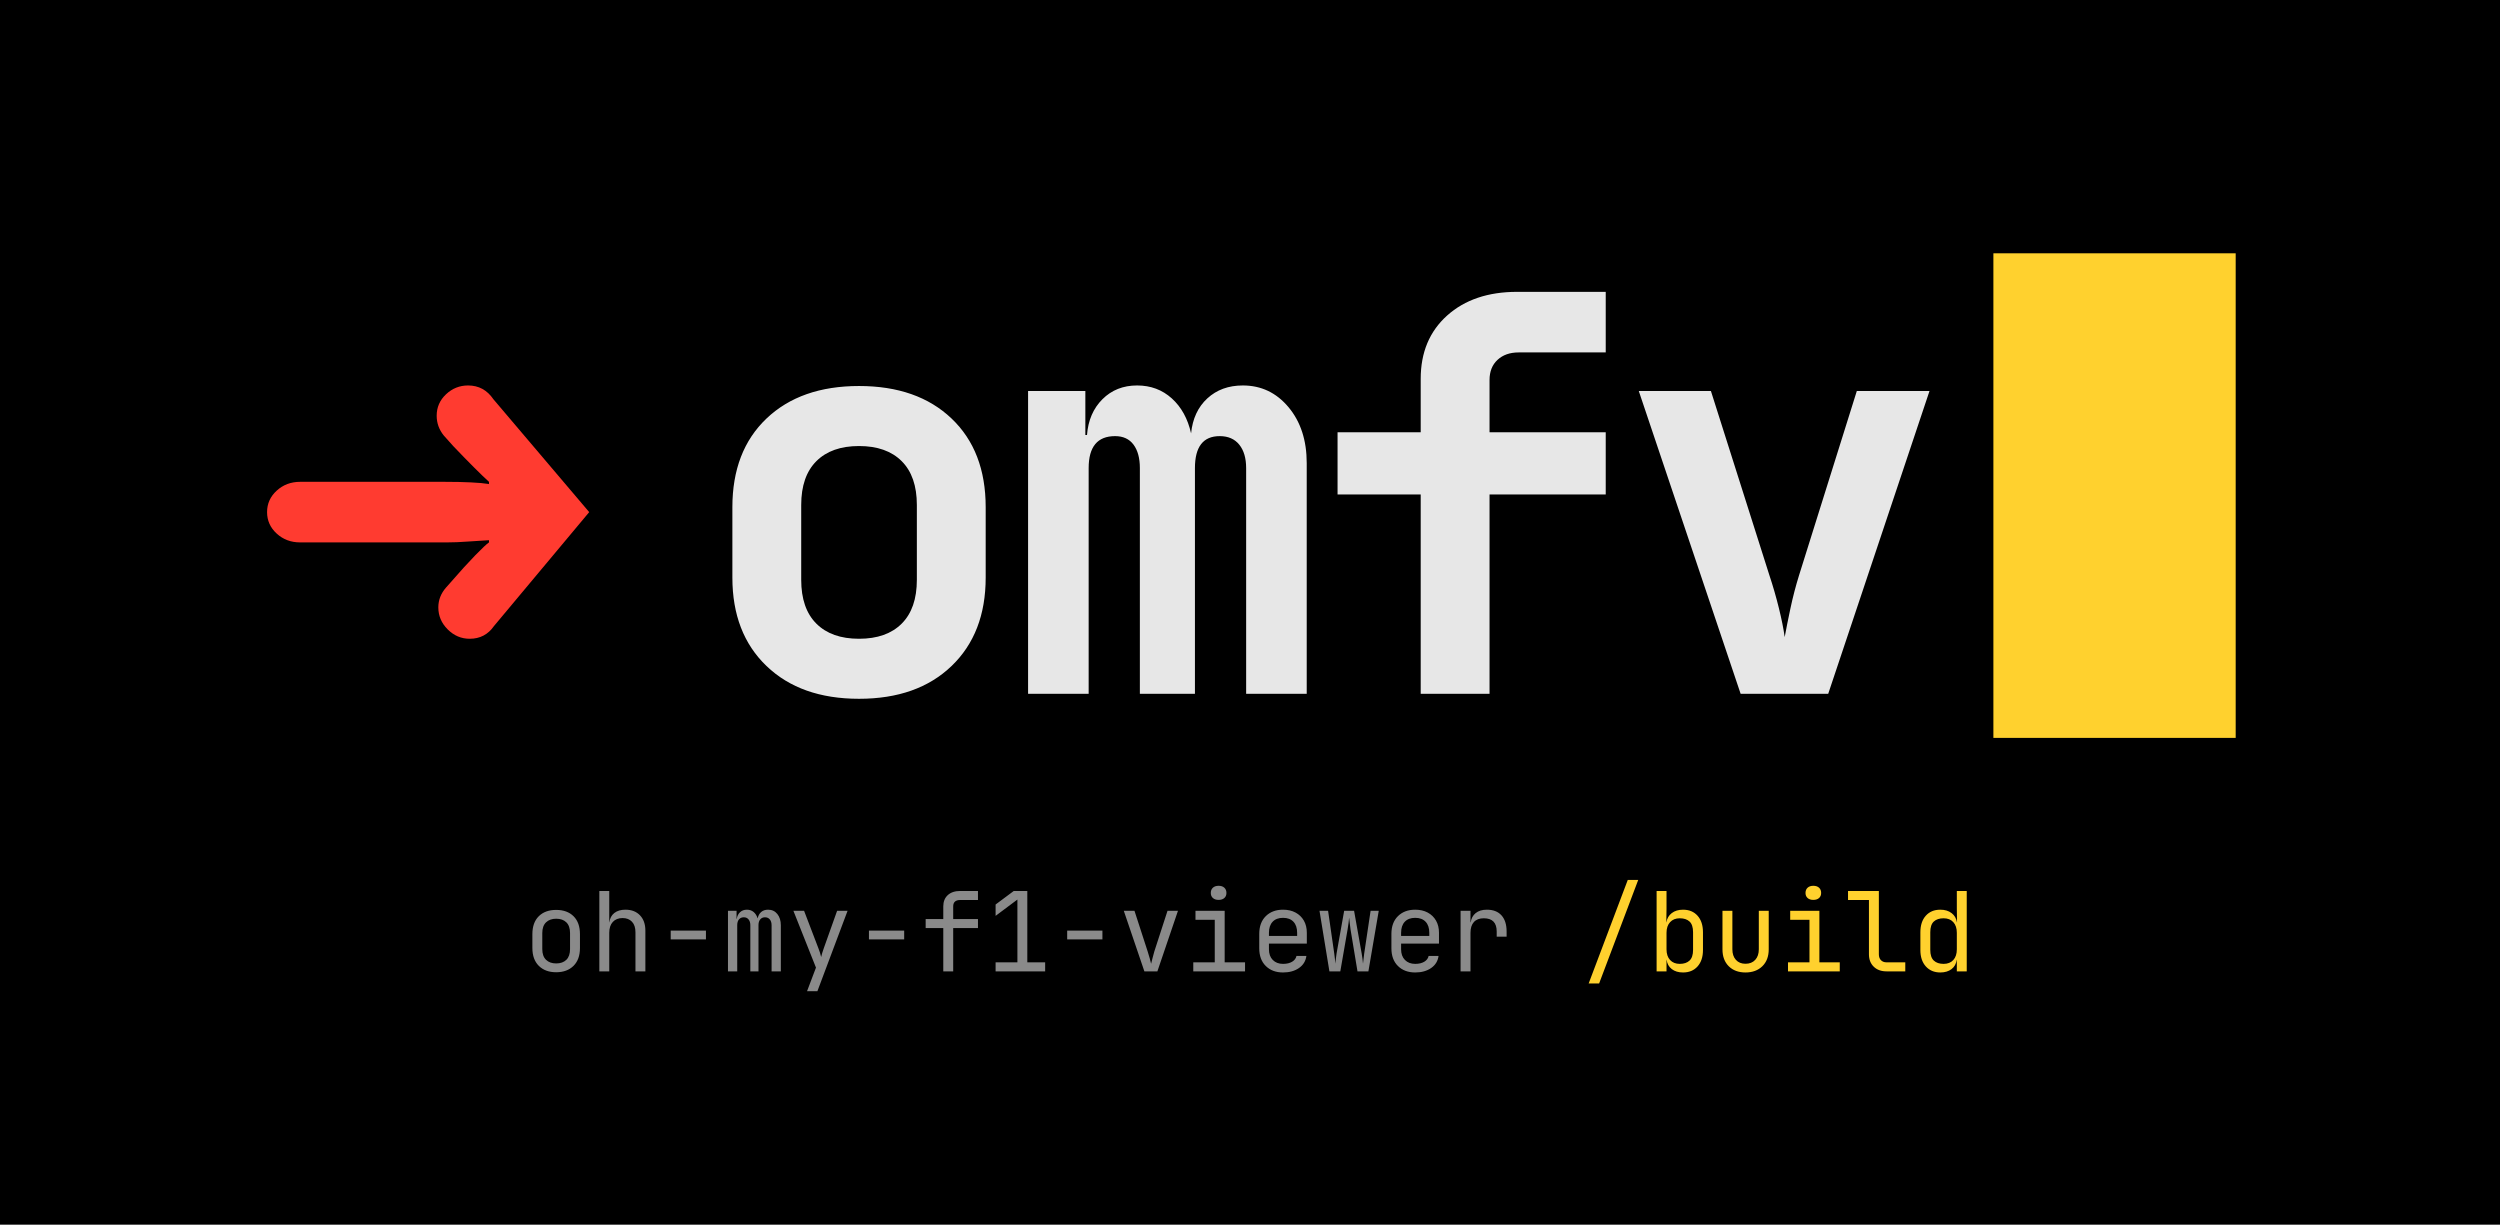
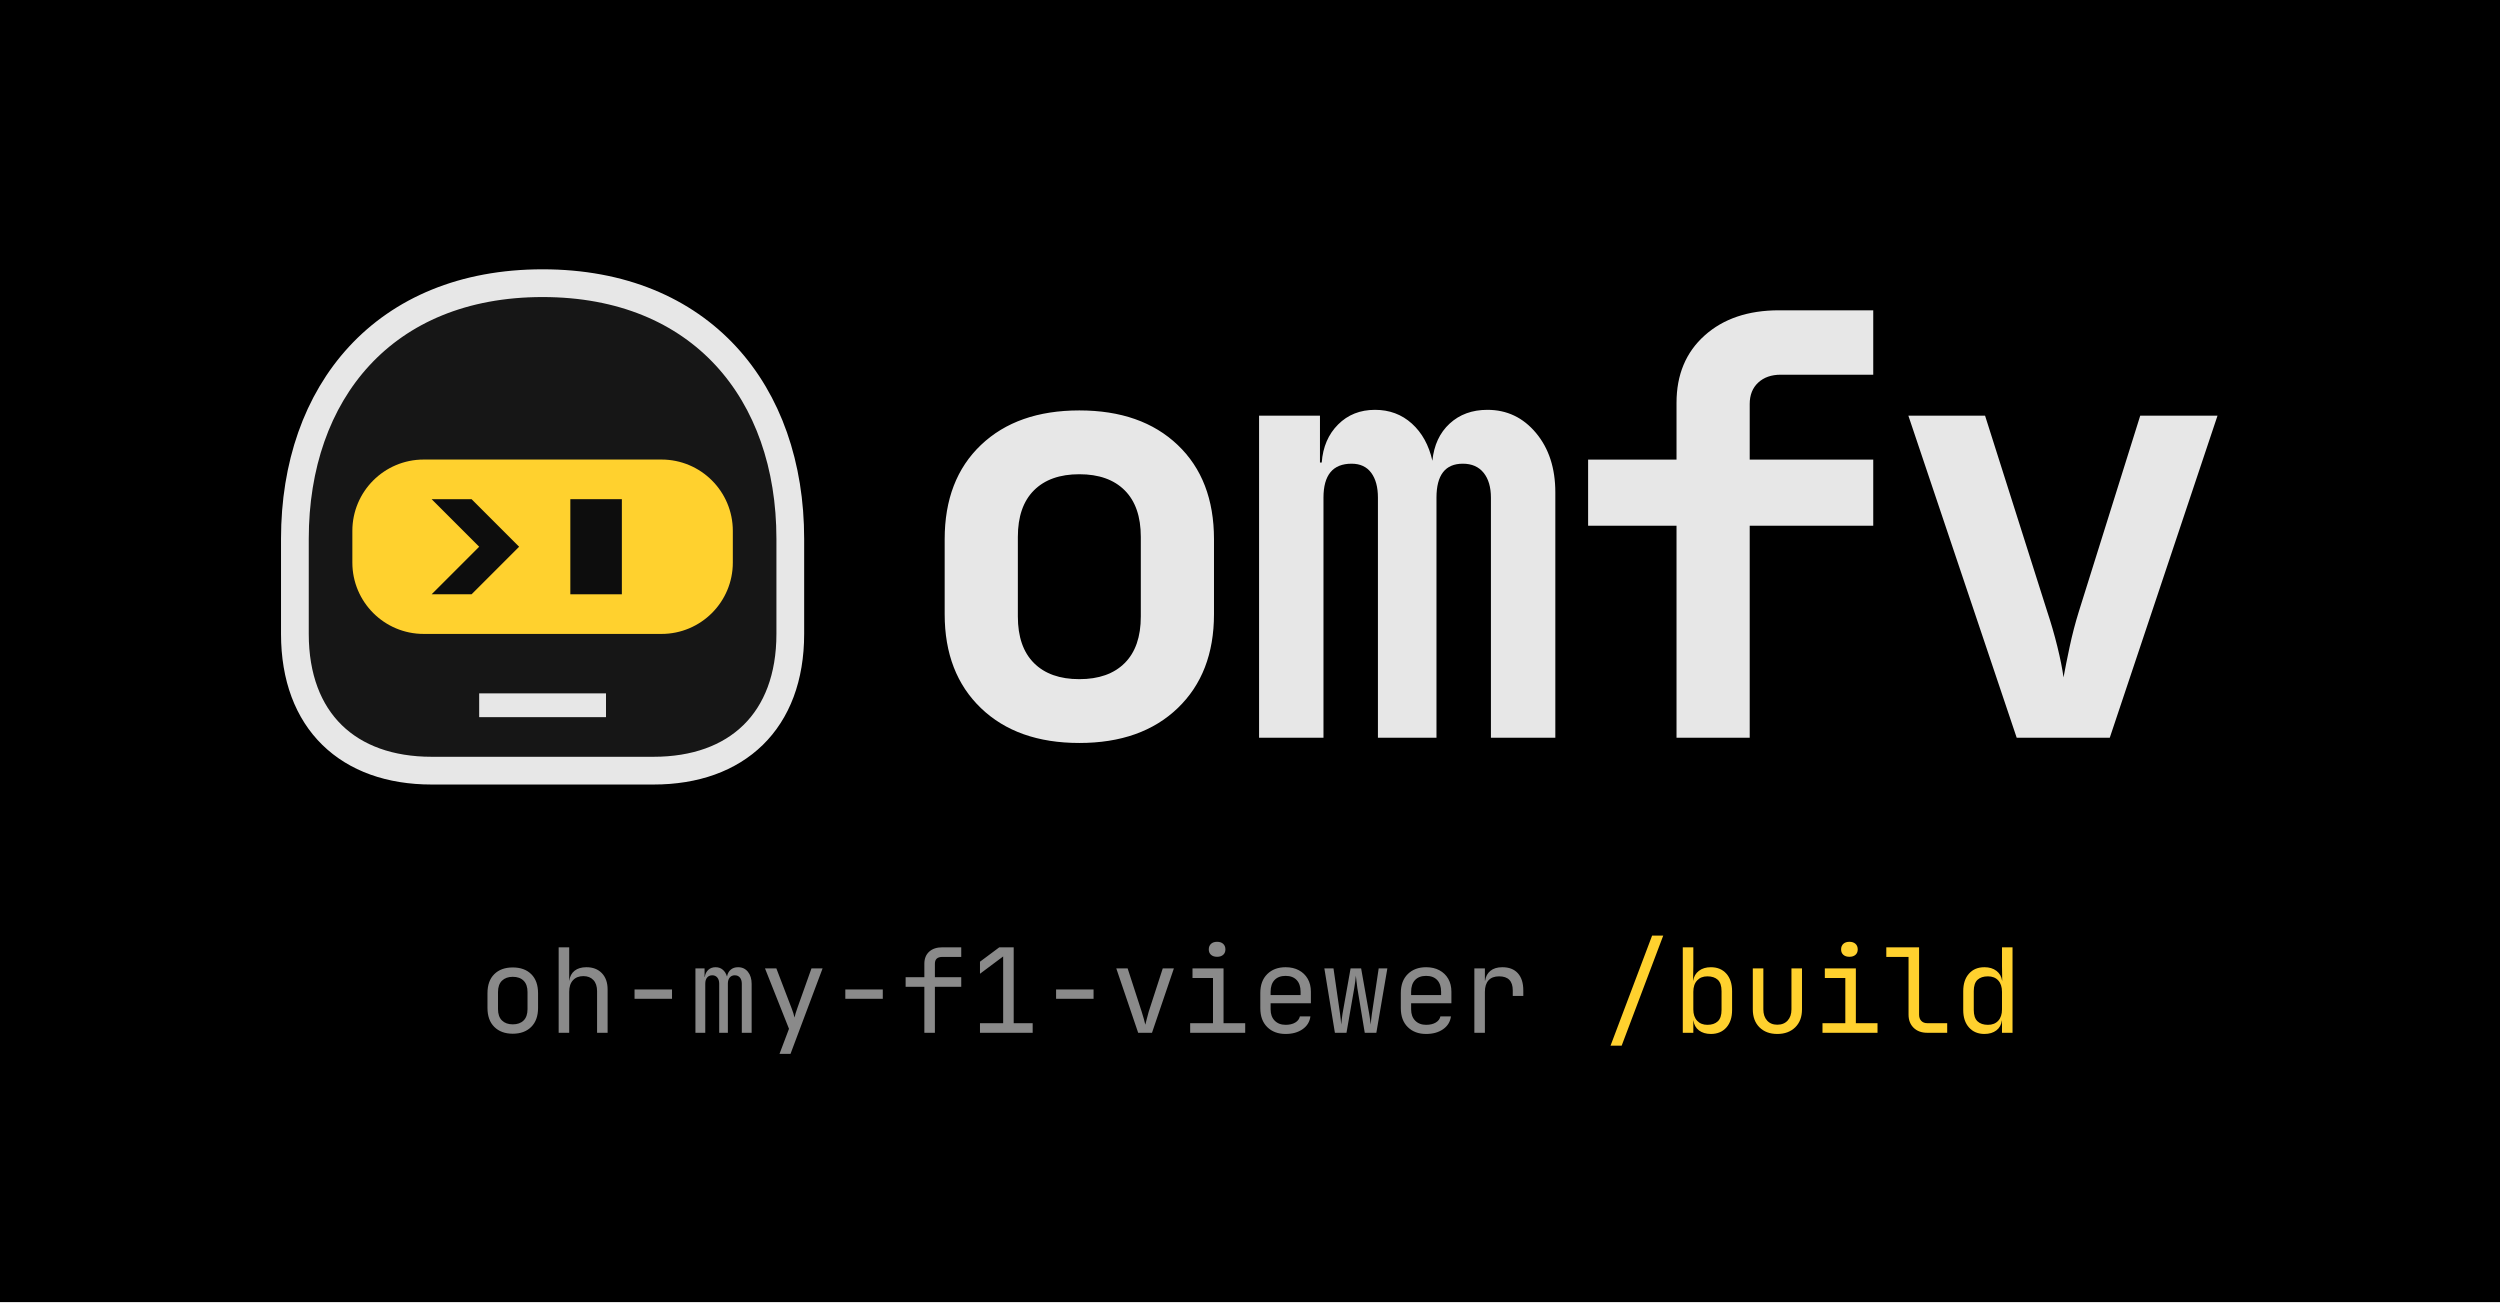
- <svg xmlns="http://www.w3.org/2000/svg" width="454" height="222.4" viewBox="0 0 454 222.4" role="img" aria-label="OMFV, oh-my-f1-viewer, build mode">
-   <rect width="454" height="222.4" fill="#000000" />
-   <path fill="#ff3b30" d="M85.30 116.00Q83.00 116.00 81.30 114.30Q79.60 112.60 79.60 110.30Q79.60 108.30 81.00 106.70L81.80 105.80Q84.40 102.80 86.30 100.85Q88.20 98.90 88.80 98.50L88.80 98.10Q86.90 98.20 84.90 98.35Q82.90 98.50 81.20 98.50L54.50 98.50Q52.00 98.50 50.25 96.90Q48.50 95.30 48.50 93.00Q48.50 90.70 50.25 89.10Q52.00 87.50 54.50 87.50L80.80 87.50Q83.40 87.50 85.50 87.60Q87.60 87.70 88.80 87.90L88.80 87.50Q87.80 86.60 86.05 84.85Q84.30 83.10 82.30 81.00L80.60 79.10Q79.30 77.50 79.30 75.50Q79.30 73.20 81.00 71.60Q82.70 70.00 85.00 70.00Q87.90 70.00 89.60 72.50L107.00 93.00L89.70 113.70Q88.10 116.00 85.30 116.00Z" />
-   <path fill="#e7e7e7" d="M156.00 126.90Q145.40 126.90 139.20 120.95Q133.00 115.00 133.00 104.90L133.00 92.10Q133.00 81.90 139.20 76.00Q145.40 70.10 156.00 70.10Q166.60 70.10 172.80 76.00Q179.00 81.90 179.00 92.10L179.00 104.90Q179.00 115.00 172.80 120.95Q166.60 126.90 156.00 126.90ZM156.00 116.00Q161.00 116.00 163.75 113.25Q166.50 110.50 166.50 105.30L166.50 91.70Q166.50 86.50 163.75 83.75Q161.00 81.00 156.00 81.00Q151.00 81.00 148.25 83.75Q145.50 86.50 145.50 91.70L145.50 105.30Q145.50 110.50 148.25 113.25Q151.00 116.00 156.00 116.00ZM186.70 126.00L186.70 71.00L197.10 71.00L197.10 79.00L197.40 79.00Q197.70 75.00 200.20 72.50Q202.70 70.00 206.50 70.00Q210.20 70.00 212.80 72.35Q215.40 74.70 216.30 78.70Q216.70 74.70 219.25 72.35Q221.80 70.00 225.70 70.00Q230.70 70.00 234.00 73.95Q237.30 77.90 237.30 84.10L237.30 126.00L226.30 126.00L226.30 85.00Q226.30 82.30 225.05 80.75Q223.80 79.20 221.50 79.20Q217.00 79.20 217.00 85.00L217.00 126.00L207.00 126.00L207.00 85.00Q207.00 82.30 205.85 80.75Q204.70 79.20 202.50 79.20Q197.70 79.20 197.70 85.00L197.70 126.00L186.70 126.00ZM258.00 126.00L258.00 89.80L242.90 89.80L242.90 78.50L258.00 78.50L258.00 68.80Q258.00 61.60 262.80 57.30Q267.60 53.00 275.50 53.00L291.60 53.00L291.60 64.00L275.80 64.00Q273.40 64.00 271.95 65.35Q270.50 66.70 270.50 69.00L270.50 78.50L291.60 78.50L291.60 89.80L270.50 89.80L270.50 126.00L258.00 126.00ZM316.10 126.00L297.60 71.00L310.70 71.00L321.30 104.40Q322.30 107.40 323.05 110.45Q323.80 113.50 324.10 115.70Q324.50 113.50 325.15 110.45Q325.80 107.40 326.70 104.50L337.20 71.00L350.40 71.00L332.00 126.00L316.10 126.00Z" />
-   <rect fill="#ffd12e" x="362.00" y="46.00" width="44" height="88" />
-   <path fill="#8a8a8a" d="M101.00 176.56Q99.02 176.56 97.85 175.40Q96.68 174.24 96.68 172.16L96.68 169.64Q96.68 167.54 97.84 166.39Q99.00 165.24 101.00 165.24Q103.00 165.24 104.16 166.39Q105.32 167.54 105.32 169.64L105.32 172.16Q105.32 174.24 104.15 175.40Q102.98 176.56 101.00 176.56ZM101.00 174.96Q102.18 174.96 102.85 174.30Q103.52 173.64 103.52 172.36L103.52 169.44Q103.52 168.16 102.85 167.50Q102.18 166.84 101.00 166.84Q99.84 166.84 99.16 167.50Q98.48 168.16 98.48 169.44L98.48 172.36Q98.48 173.64 99.16 174.30Q99.84 174.96 101.00 174.96ZM108.84 176.40L108.84 161.80L110.64 161.80L110.64 167.50L110.66 167.50Q110.80 166.40 111.56 165.80Q112.32 165.20 113.58 165.20Q115.24 165.20 116.22 166.22Q117.20 167.24 117.20 169.00L117.20 176.40L115.40 176.40L115.40 169.30Q115.40 168.06 114.77 167.39Q114.14 166.72 113.06 166.72Q111.94 166.72 111.29 167.42Q110.64 168.12 110.64 169.40L110.64 176.40L108.84 176.40ZM121.80 170.60L121.80 169.00L128.20 169.00L128.20 170.60L121.80 170.60ZM132.20 176.40L132.20 165.40L133.76 165.40L133.76 166.86L133.80 166.86Q133.90 166.12 134.39 165.66Q134.88 165.20 135.64 165.20Q136.36 165.20 136.86 165.62Q137.36 166.04 137.58 166.76L137.60 166.76Q137.74 166.04 138.23 165.62Q138.72 165.20 139.48 165.20Q140.54 165.20 141.17 165.99Q141.80 166.78 141.80 168.04L141.80 176.40L140.12 176.40L140.12 168.02Q140.12 167.36 139.80 166.97Q139.48 166.58 138.92 166.58Q138.38 166.58 138.06 166.96Q137.74 167.34 137.74 168.00L137.74 176.40L136.26 176.40L136.26 168.02Q136.26 167.36 135.94 166.97Q135.62 166.58 135.08 166.58Q134.52 166.58 134.20 166.96Q133.88 167.34 133.88 168.00L133.88 176.40L132.20 176.40ZM146.56 180.00L148.18 175.72L144.08 165.40L146.02 165.40L148.62 172.20Q148.78 172.60 148.92 173.04Q149.06 173.48 149.12 173.80Q149.18 173.48 149.32 173.04Q149.46 172.60 149.60 172.20L152.02 165.40L153.92 165.40L148.44 180.00L146.56 180.00ZM157.80 170.60L157.80 169.00L164.20 169.00L164.20 170.60L157.80 170.60ZM171.30 176.40L171.30 168.54L168.10 168.54L168.10 166.90L171.30 166.90L171.30 164.60Q171.30 163.30 172.12 162.55Q172.94 161.80 174.38 161.80L177.60 161.80L177.60 163.44L174.38 163.44Q173.10 163.44 173.10 164.60L173.10 166.90L177.60 166.90L177.60 168.54L173.10 168.54L173.10 176.40L171.30 176.40ZM180.80 176.40L180.80 174.76L184.76 174.76L184.76 163.36L180.80 166.32L180.80 164.26L184.10 161.80L186.56 161.80L186.56 174.76L189.80 174.76L189.80 176.40L180.80 176.40ZM193.80 170.60L193.80 169.00L200.20 169.00L200.20 170.60L193.80 170.60ZM207.82 176.40L204.08 165.40L206.02 165.40L208.42 172.80Q208.64 173.46 208.80 174.07Q208.96 174.68 209.04 175.02Q209.14 174.68 209.28 174.07Q209.42 173.46 209.62 172.80L212.02 165.40L213.92 165.40L210.18 176.40L207.82 176.40ZM216.70 176.40L216.70 174.76L220.60 174.76L220.60 167.04L217.10 167.04L217.10 165.40L222.40 165.40L222.40 174.76L226.10 174.76L226.10 176.40L216.70 176.40ZM221.30 163.42Q220.64 163.42 220.26 163.08Q219.88 162.74 219.88 162.16Q219.88 161.56 220.26 161.21Q220.64 160.86 221.30 160.86Q221.96 160.86 222.34 161.21Q222.72 161.56 222.72 162.16Q222.72 162.74 222.34 163.08Q221.96 163.42 221.30 163.42ZM233.00 176.60Q231.06 176.60 229.87 175.43Q228.68 174.26 228.68 172.20L228.68 169.60Q228.68 167.54 229.87 166.37Q231.06 165.20 233.00 165.20Q234.30 165.20 235.27 165.72Q236.24 166.24 236.78 167.18Q237.32 168.12 237.32 169.40L237.32 171.36L230.44 171.36L230.44 172.40Q230.44 173.62 231.14 174.33Q231.84 175.04 233.00 175.04Q234.00 175.04 234.65 174.65Q235.30 174.26 235.44 173.60L237.24 173.60Q237.06 174.98 235.90 175.79Q234.74 176.60 233.00 176.60ZM230.44 169.96L235.56 169.96L235.56 169.40Q235.56 168.10 234.89 167.39Q234.22 166.68 233.00 166.68Q231.78 166.68 231.11 167.39Q230.44 168.10 230.44 169.40L230.44 169.96ZM241.42 176.40L239.62 165.40L241.18 165.40L242.30 173.16Q242.36 173.60 242.42 174.13Q242.48 174.66 242.50 175.00Q242.54 174.66 242.59 174.13Q242.64 173.60 242.72 173.16L244.10 165.40L245.90 165.40L247.28 173.16Q247.36 173.60 247.43 174.13Q247.50 174.66 247.52 175.00Q247.56 174.66 247.62 174.13Q247.68 173.60 247.74 173.16L248.90 165.40L250.38 165.40L248.50 176.40L246.52 176.40L245.26 168.80Q245.18 168.24 245.11 167.61Q245.04 166.98 245.00 166.64Q244.98 166.98 244.90 167.61Q244.82 168.24 244.72 168.80L243.40 176.40L241.42 176.40ZM257.00 176.60Q255.06 176.60 253.87 175.43Q252.68 174.26 252.68 172.20L252.68 169.60Q252.68 167.54 253.87 166.37Q255.06 165.20 257.00 165.20Q258.30 165.20 259.27 165.72Q260.24 166.24 260.78 167.18Q261.32 168.12 261.32 169.40L261.32 171.36L254.44 171.36L254.44 172.40Q254.44 173.62 255.14 174.33Q255.84 175.04 257.00 175.04Q258.00 175.04 258.65 174.65Q259.30 174.26 259.44 173.60L261.24 173.60Q261.06 174.98 259.90 175.79Q258.74 176.60 257.00 176.60ZM254.44 169.96L259.56 169.96L259.56 169.40Q259.56 168.10 258.89 167.39Q258.22 166.68 257.00 166.68Q255.78 166.68 255.11 167.39Q254.44 168.10 254.44 169.40L254.44 169.96ZM265.24 176.40L265.24 165.40L267.04 165.40L267.04 167.50L267.08 167.50Q267.22 166.44 267.98 165.82Q268.74 165.20 270.02 165.20Q271.74 165.20 272.67 166.23Q273.60 167.26 273.60 169.16L273.60 170.10L271.80 170.10L271.80 169.16Q271.80 166.76 269.46 166.76Q268.28 166.76 267.66 167.44Q267.04 168.12 267.04 169.40L267.04 176.40L265.24 176.40Z" />
-   <path fill="#ffd12e" d="M288.50 178.60L295.60 159.80L297.50 159.80L290.40 178.60L288.50 178.60ZM305.64 176.60Q304.40 176.60 303.60 175.99Q302.80 175.38 302.66 174.30L302.64 174.30L302.64 176.40L300.84 176.40L300.84 161.80L302.64 161.80L302.64 165.00L302.60 167.50L302.62 167.50Q302.78 166.44 303.59 165.82Q304.40 165.20 305.64 165.20Q307.30 165.20 308.28 166.30Q309.26 167.40 309.26 169.30L309.26 172.52Q309.26 174.40 308.28 175.50Q307.30 176.60 305.64 176.60ZM305.04 175.04Q306.18 175.04 306.82 174.44Q307.46 173.84 307.46 172.50L307.46 169.30Q307.46 167.94 306.82 167.35Q306.18 166.76 305.04 166.76Q303.94 166.76 303.29 167.46Q302.64 168.16 302.64 169.40L302.64 172.40Q302.64 173.64 303.29 174.34Q303.94 175.04 305.04 175.04ZM316.98 176.60Q315.08 176.60 313.94 175.47Q312.80 174.34 312.80 172.40L312.80 165.40L314.60 165.40L314.60 172.40Q314.60 173.60 315.24 174.31Q315.88 175.02 316.98 175.02Q318.10 175.02 318.75 174.31Q319.40 173.60 319.40 172.40L319.40 165.40L321.20 165.40L321.20 172.40Q321.20 174.34 320.04 175.47Q318.88 176.60 316.98 176.60ZM324.70 176.40L324.70 174.76L328.60 174.76L328.60 167.04L325.10 167.04L325.10 165.40L330.40 165.40L330.40 174.76L334.10 174.76L334.10 176.40L324.70 176.40ZM329.30 163.42Q328.64 163.42 328.26 163.08Q327.88 162.74 327.88 162.16Q327.88 161.56 328.26 161.21Q328.64 160.86 329.30 160.86Q329.96 160.86 330.34 161.21Q330.72 161.56 330.72 162.16Q330.72 162.74 330.34 163.08Q329.96 163.42 329.30 163.42ZM342.60 176.40Q341.14 176.40 340.27 175.55Q339.40 174.70 339.40 173.30L339.40 163.44L335.60 163.44L335.60 161.80L341.20 161.80L341.20 173.30Q341.20 173.98 341.58 174.37Q341.96 174.76 342.60 174.76L346.00 174.76L346.00 176.40L342.60 176.40ZM352.36 176.60Q350.72 176.60 349.73 175.50Q348.74 174.40 348.74 172.52L348.74 169.30Q348.74 167.40 349.72 166.30Q350.70 165.20 352.36 165.20Q353.60 165.20 354.41 165.82Q355.22 166.44 355.38 167.50L355.40 167.50L355.36 165.00L355.36 161.80L357.16 161.80L357.16 176.40L355.36 176.40L355.36 174.30L355.34 174.30Q355.20 175.38 354.40 175.99Q353.60 176.60 352.36 176.60ZM352.96 175.04Q354.08 175.04 354.72 174.34Q355.36 173.64 355.36 172.40L355.36 169.40Q355.36 168.16 354.72 167.46Q354.08 166.76 352.96 166.76Q351.82 166.76 351.18 167.35Q350.54 167.94 350.54 169.30L350.54 172.50Q350.54 173.84 351.18 174.44Q351.82 175.04 352.96 175.04Z" />
+ <svg xmlns="http://www.w3.org/2000/svg" width="427" height="222.4" viewBox="0 0 427 222.4" role="img" aria-label="OMFV, oh-my-f1-viewer, build mode">
+   <rect width="427" height="222.4" fill="#000000" />
+   <g transform="translate(27.69 25.69) scale(0.67692)">
+     <path fill="#161616" stroke="#e7e7e7" stroke-width="7" stroke-linejoin="round" d="M96 33.5C136 33.5 158.5 61 158.5 98L158.5 122C158.5 144 145 156.5 124 156.5L68 156.5C47 156.5 33.5 144 33.5 122L33.5 98C33.5 61 56 33.5 96 33.5Z" />
+     <rect fill="#ffd12e" x="48" y="78" width="96" height="44" rx="18" />
+     <path fill="#0d0d0d" d="M68 88L78.08 88L90.08 100L78.08 112L68 112L80 100Z" />
+     <rect fill="#0d0d0d" x="103" y="88" width="13" height="24" />
+     <rect fill="#e7e7e7" x="80" y="137" width="32" height="6" />
+   </g>
+   <path fill="#e7e7e7" d="M184.35 126.90Q173.75 126.90 167.55 120.95Q161.35 115.00 161.35 104.90L161.35 92.10Q161.35 81.90 167.55 76.00Q173.75 70.10 184.35 70.10Q194.95 70.10 201.15 76.00Q207.35 81.90 207.35 92.10L207.35 104.90Q207.35 115.00 201.15 120.95Q194.95 126.90 184.35 126.90ZM184.35 116.00Q189.35 116.00 192.10 113.25Q194.85 110.50 194.85 105.30L194.85 91.70Q194.85 86.50 192.10 83.75Q189.35 81.00 184.35 81.00Q179.35 81.00 176.60 83.75Q173.85 86.50 173.85 91.70L173.85 105.30Q173.85 110.50 176.60 113.25Q179.35 116.00 184.35 116.00ZM215.05 126.00L215.05 71.00L225.45 71.00L225.45 79.00L225.75 79.00Q226.05 75.00 228.55 72.50Q231.05 70.00 234.85 70.00Q238.55 70.00 241.15 72.35Q243.75 74.70 244.65 78.70Q245.05 74.70 247.60 72.35Q250.15 70.00 254.05 70.00Q259.05 70.00 262.35 73.95Q265.65 77.90 265.65 84.10L265.65 126.00L254.65 126.00L254.65 85.00Q254.65 82.30 253.40 80.75Q252.15 79.20 249.85 79.20Q245.35 79.20 245.35 85.00L245.35 126.00L235.35 126.00L235.35 85.00Q235.35 82.30 234.20 80.75Q233.05 79.20 230.85 79.20Q226.05 79.20 226.05 85.00L226.05 126.00L215.05 126.00ZM286.35 126.00L286.35 89.80L271.25 89.80L271.25 78.50L286.35 78.50L286.35 68.80Q286.35 61.60 291.15 57.30Q295.95 53.00 303.85 53.00L319.95 53.00L319.95 64.00L304.15 64.00Q301.75 64.00 300.30 65.35Q298.85 66.70 298.85 69.00L298.85 78.50L319.95 78.50L319.95 89.80L298.85 89.80L298.85 126.00L286.35 126.00ZM344.45 126.00L325.95 71.00L339.05 71.00L349.65 104.40Q350.65 107.40 351.40 110.45Q352.15 113.50 352.45 115.70Q352.85 113.50 353.50 110.45Q354.15 107.40 355.05 104.50L365.55 71.00L378.75 71.00L360.35 126.00L344.45 126.00Z" />
+   <path fill="#8a8a8a" d="M87.58 176.56Q85.60 176.56 84.43 175.40Q83.26 174.24 83.26 172.16L83.26 169.64Q83.26 167.54 84.42 166.39Q85.58 165.24 87.58 165.24Q89.58 165.24 90.74 166.39Q91.90 167.54 91.90 169.64L91.90 172.16Q91.90 174.24 90.73 175.40Q89.56 176.56 87.58 176.56ZM87.58 174.96Q88.76 174.96 89.43 174.30Q90.10 173.64 90.10 172.36L90.10 169.44Q90.10 168.16 89.43 167.50Q88.76 166.84 87.58 166.84Q86.42 166.84 85.74 167.50Q85.06 168.16 85.06 169.44L85.06 172.36Q85.06 173.64 85.74 174.30Q86.42 174.96 87.58 174.96ZM95.42 176.40L95.42 161.80L97.22 161.80L97.22 167.50L97.24 167.50Q97.38 166.40 98.14 165.80Q98.90 165.20 100.16 165.20Q101.82 165.20 102.80 166.22Q103.78 167.24 103.78 169.00L103.78 176.40L101.98 176.40L101.98 169.30Q101.98 168.06 101.35 167.39Q100.72 166.72 99.64 166.72Q98.52 166.72 97.87 167.42Q97.22 168.12 97.22 169.40L97.22 176.40L95.42 176.40ZM108.38 170.60L108.38 169.00L114.78 169.00L114.78 170.60L108.38 170.60ZM118.78 176.40L118.78 165.40L120.34 165.40L120.34 166.86L120.38 166.86Q120.48 166.12 120.97 165.66Q121.46 165.20 122.22 165.20Q122.94 165.20 123.44 165.62Q123.94 166.04 124.16 166.76L124.18 166.76Q124.32 166.04 124.81 165.62Q125.30 165.20 126.06 165.20Q127.12 165.20 127.75 165.99Q128.38 166.78 128.38 168.04L128.38 176.40L126.70 176.40L126.70 168.02Q126.70 167.36 126.38 166.97Q126.06 166.58 125.50 166.58Q124.96 166.58 124.64 166.96Q124.32 167.34 124.32 168.00L124.32 176.40L122.84 176.40L122.84 168.02Q122.84 167.36 122.52 166.97Q122.20 166.58 121.66 166.58Q121.10 166.58 120.78 166.96Q120.46 167.34 120.46 168.00L120.46 176.40L118.78 176.40ZM133.14 180.00L134.76 175.72L130.66 165.40L132.60 165.40L135.20 172.20Q135.36 172.60 135.50 173.04Q135.64 173.48 135.70 173.80Q135.76 173.48 135.90 173.04Q136.04 172.60 136.18 172.20L138.60 165.40L140.50 165.40L135.02 180.00L133.14 180.00ZM144.38 170.60L144.38 169.00L150.78 169.00L150.78 170.60L144.38 170.60ZM157.88 176.40L157.88 168.54L154.68 168.54L154.68 166.90L157.88 166.90L157.88 164.60Q157.88 163.30 158.70 162.55Q159.52 161.80 160.96 161.80L164.18 161.80L164.18 163.44L160.96 163.44Q159.68 163.44 159.68 164.60L159.68 166.90L164.18 166.90L164.18 168.54L159.68 168.54L159.68 176.40L157.88 176.40ZM167.38 176.40L167.38 174.76L171.34 174.76L171.34 163.36L167.38 166.32L167.38 164.26L170.68 161.80L173.14 161.80L173.14 174.76L176.38 174.76L176.38 176.40L167.38 176.40ZM180.38 170.60L180.38 169.00L186.78 169.00L186.78 170.60L180.38 170.60ZM194.40 176.40L190.66 165.40L192.60 165.40L195.00 172.80Q195.22 173.46 195.38 174.07Q195.54 174.68 195.62 175.02Q195.72 174.68 195.86 174.07Q196.00 173.46 196.20 172.80L198.60 165.40L200.50 165.40L196.76 176.40L194.40 176.40ZM203.28 176.40L203.28 174.76L207.18 174.76L207.18 167.04L203.68 167.04L203.68 165.40L208.98 165.40L208.98 174.76L212.68 174.76L212.68 176.40L203.28 176.40ZM207.88 163.42Q207.22 163.42 206.84 163.08Q206.46 162.74 206.46 162.16Q206.46 161.56 206.84 161.21Q207.22 160.86 207.88 160.86Q208.54 160.86 208.92 161.21Q209.30 161.56 209.30 162.16Q209.30 162.74 208.92 163.08Q208.54 163.42 207.88 163.42ZM219.58 176.60Q217.64 176.60 216.45 175.43Q215.26 174.26 215.26 172.20L215.26 169.60Q215.26 167.54 216.45 166.37Q217.64 165.20 219.58 165.20Q220.88 165.20 221.85 165.72Q222.82 166.24 223.36 167.18Q223.90 168.12 223.90 169.40L223.90 171.36L217.02 171.36L217.02 172.40Q217.02 173.62 217.72 174.33Q218.42 175.04 219.58 175.04Q220.58 175.04 221.23 174.65Q221.88 174.26 222.02 173.60L223.82 173.60Q223.64 174.98 222.48 175.79Q221.32 176.60 219.58 176.60ZM217.02 169.96L222.14 169.96L222.14 169.40Q222.14 168.10 221.47 167.39Q220.80 166.68 219.58 166.68Q218.36 166.68 217.69 167.39Q217.02 168.10 217.02 169.40L217.02 169.96ZM228.00 176.40L226.20 165.40L227.76 165.40L228.88 173.16Q228.94 173.60 229.00 174.13Q229.06 174.66 229.08 175.00Q229.12 174.66 229.17 174.13Q229.22 173.60 229.30 173.16L230.68 165.40L232.48 165.40L233.86 173.16Q233.94 173.60 234.01 174.13Q234.08 174.66 234.10 175.00Q234.14 174.66 234.20 174.13Q234.26 173.60 234.32 173.16L235.48 165.40L236.96 165.40L235.08 176.40L233.10 176.40L231.84 168.80Q231.76 168.24 231.69 167.61Q231.62 166.98 231.58 166.64Q231.56 166.98 231.48 167.61Q231.40 168.24 231.30 168.80L229.98 176.40L228.00 176.40ZM243.58 176.60Q241.64 176.60 240.45 175.43Q239.26 174.26 239.26 172.20L239.26 169.60Q239.26 167.54 240.45 166.37Q241.64 165.20 243.58 165.20Q244.88 165.20 245.85 165.72Q246.82 166.24 247.36 167.18Q247.90 168.12 247.90 169.40L247.90 171.36L241.02 171.36L241.02 172.40Q241.02 173.62 241.72 174.33Q242.42 175.04 243.58 175.04Q244.58 175.04 245.23 174.65Q245.88 174.26 246.02 173.60L247.82 173.60Q247.64 174.98 246.48 175.79Q245.32 176.60 243.58 176.60ZM241.02 169.96L246.14 169.96L246.14 169.40Q246.14 168.10 245.47 167.39Q244.80 166.68 243.58 166.68Q242.36 166.68 241.69 167.39Q241.02 168.10 241.02 169.40L241.02 169.96ZM251.82 176.40L251.82 165.40L253.62 165.40L253.62 167.50L253.66 167.50Q253.80 166.44 254.56 165.82Q255.32 165.20 256.60 165.20Q258.32 165.20 259.25 166.23Q260.18 167.26 260.18 169.16L260.18 170.10L258.38 170.10L258.38 169.16Q258.38 166.76 256.04 166.76Q254.86 166.76 254.24 167.44Q253.62 168.12 253.62 169.40L253.62 176.40L251.82 176.40Z" />
+   <path fill="#ffd12e" d="M275.08 178.60L282.18 159.80L284.08 159.80L276.98 178.60L275.08 178.60ZM292.22 176.60Q290.98 176.60 290.18 175.99Q289.38 175.38 289.24 174.30L289.22 174.30L289.22 176.40L287.42 176.40L287.42 161.80L289.22 161.80L289.22 165.00L289.18 167.50L289.20 167.50Q289.36 166.44 290.17 165.82Q290.98 165.20 292.22 165.20Q293.88 165.20 294.86 166.30Q295.84 167.40 295.84 169.30L295.84 172.52Q295.84 174.40 294.86 175.50Q293.88 176.60 292.22 176.60ZM291.62 175.04Q292.76 175.04 293.40 174.44Q294.04 173.84 294.04 172.50L294.04 169.30Q294.04 167.94 293.40 167.35Q292.76 166.76 291.62 166.76Q290.52 166.76 289.87 167.46Q289.22 168.16 289.22 169.40L289.22 172.40Q289.22 173.64 289.87 174.34Q290.52 175.04 291.62 175.04ZM303.56 176.60Q301.66 176.60 300.52 175.47Q299.38 174.34 299.38 172.40L299.38 165.40L301.18 165.40L301.18 172.40Q301.18 173.60 301.82 174.31Q302.46 175.02 303.56 175.02Q304.68 175.02 305.33 174.31Q305.98 173.60 305.98 172.40L305.98 165.40L307.78 165.40L307.78 172.40Q307.78 174.34 306.62 175.47Q305.46 176.60 303.56 176.60ZM311.28 176.40L311.28 174.76L315.18 174.76L315.18 167.04L311.68 167.04L311.68 165.40L316.98 165.40L316.98 174.76L320.68 174.76L320.68 176.40L311.28 176.40ZM315.88 163.42Q315.22 163.42 314.84 163.08Q314.46 162.74 314.46 162.16Q314.46 161.56 314.84 161.21Q315.22 160.86 315.88 160.86Q316.54 160.86 316.92 161.21Q317.30 161.56 317.30 162.16Q317.30 162.74 316.92 163.08Q316.54 163.42 315.88 163.42ZM329.18 176.40Q327.72 176.40 326.85 175.55Q325.98 174.70 325.98 173.30L325.98 163.44L322.18 163.44L322.18 161.80L327.78 161.80L327.78 173.30Q327.78 173.98 328.16 174.37Q328.54 174.76 329.18 174.76L332.58 174.76L332.58 176.40L329.18 176.40ZM338.94 176.60Q337.30 176.60 336.31 175.50Q335.32 174.40 335.32 172.52L335.32 169.30Q335.32 167.40 336.30 166.30Q337.28 165.20 338.94 165.20Q340.18 165.20 340.99 165.82Q341.80 166.44 341.96 167.50L341.98 167.50L341.94 165.00L341.94 161.80L343.74 161.80L343.74 176.40L341.94 176.40L341.94 174.30L341.92 174.30Q341.78 175.38 340.98 175.99Q340.18 176.60 338.94 176.60ZM339.54 175.04Q340.66 175.04 341.30 174.34Q341.94 173.64 341.94 172.40L341.94 169.40Q341.94 168.16 341.30 167.46Q340.66 166.76 339.54 166.76Q338.40 166.76 337.76 167.35Q337.12 167.94 337.12 169.30L337.12 172.50Q337.12 173.84 337.76 174.44Q338.40 175.04 339.54 175.04Z" />
</svg>
